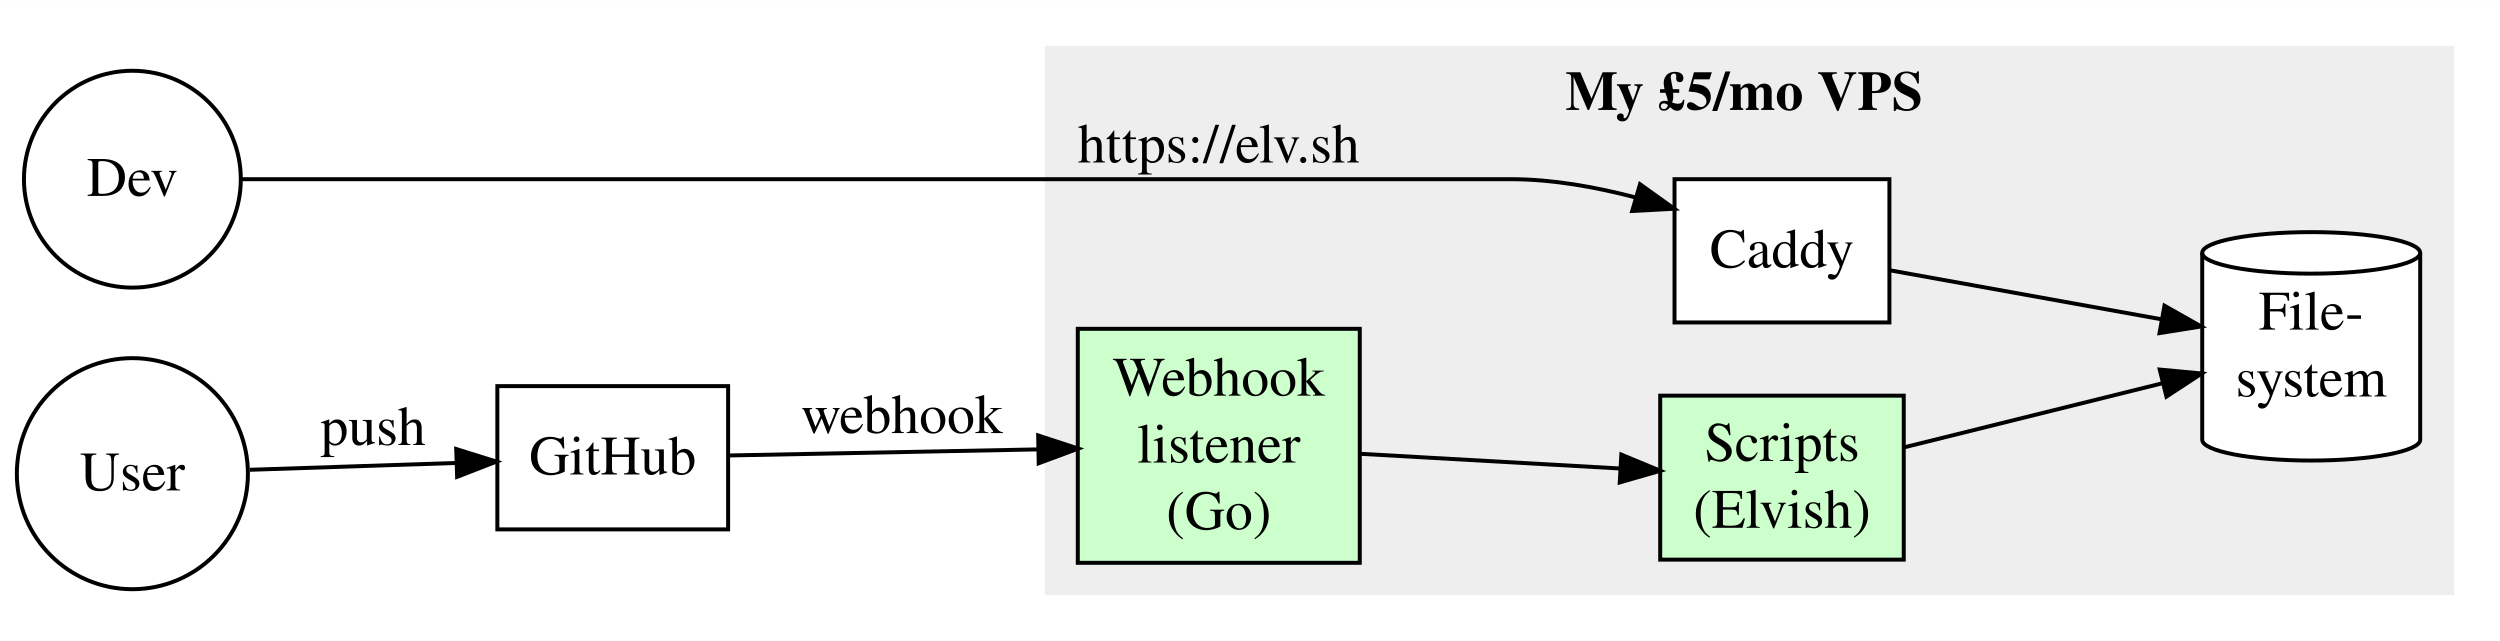
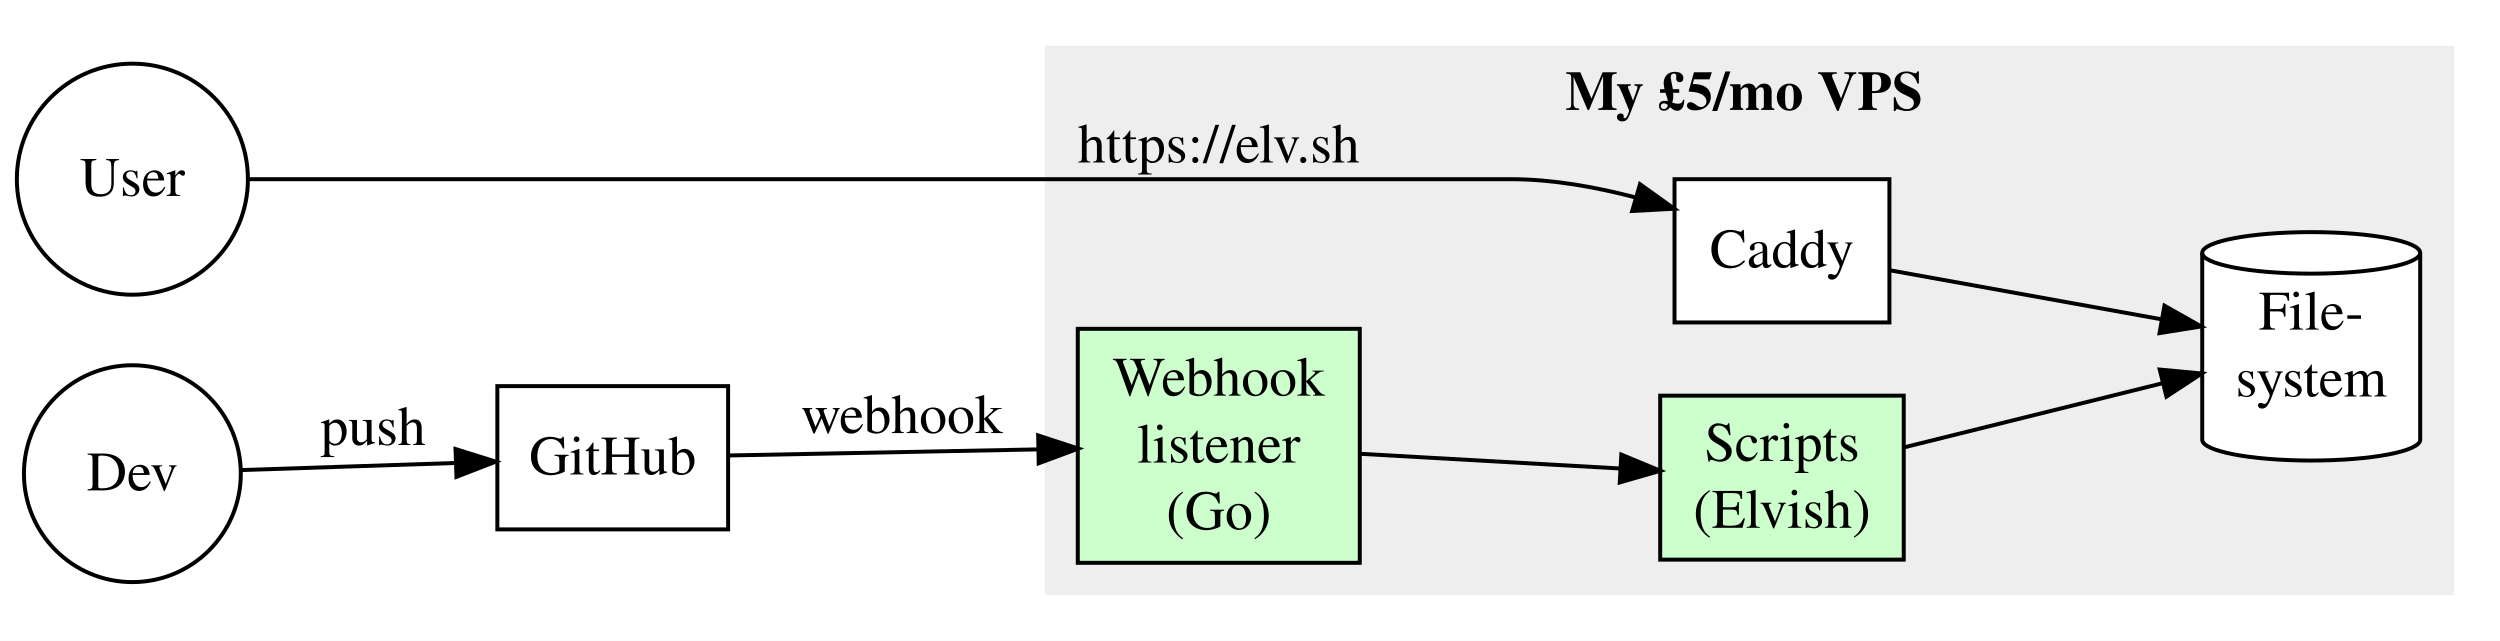
<svg xmlns="http://www.w3.org/2000/svg" width="628pt" height="161pt" viewBox="0.00 0.00 628.22 161.00">
  <g id="graph0" class="graph" transform="scale(1 1) rotate(0) translate(4 157)">
    <polygon fill="#ffffff" stroke="transparent" points="-4,4 -4,-157 624.222,-157 624.222,4 -4,4" />
    <g id="clust1" class="cluster">
      <polygon fill="#eeeeee" stroke="#eeeeee" points="259.049,-8 259.049,-145 612.222,-145 612.222,-8 259.049,-8" />
      <text text-anchor="start" x="389.357" y="-129.4" font-family="Times,serif" font-weight="bold" font-size="14.00" fill="#000000">My £5/mo VPS</text>
    </g>
    <g id="node1" class="node">
      <polygon fill="#ccffcc" stroke="#000000" points="337.694,-74.401 266.833,-74.401 266.833,-15.599 337.694,-15.599 337.694,-74.401" />
      <text text-anchor="middle" x="302.264" y="-57.6" font-family="Times,serif" font-size="14.00" fill="#000000">Webhook</text>
      <text text-anchor="middle" x="302.264" y="-40.8" font-family="Times,serif" font-size="14.00" fill="#000000">listener</text>
      <text text-anchor="middle" x="302.264" y="-24" font-family="Times,serif" font-size="14.00" fill="#000000">(Go)</text>
    </g>
    <g id="node2" class="node">
      <polygon fill="#ccffcc" stroke="#000000" points="474.387,-57.602 413.188,-57.602 413.188,-16.398 474.387,-16.398 474.387,-57.602" />
      <text text-anchor="middle" x="443.787" y="-41.2" font-family="Times,serif" font-size="14.00" fill="#000000">Scripts</text>
      <text text-anchor="middle" x="443.787" y="-24.4" font-family="Times,serif" font-size="14.00" fill="#000000">(Elvish)</text>
    </g>
    <g id="edge1" class="edge">
      <path fill="none" stroke="#000000" d="M337.611,-43.002C357.502,-41.877 382.423,-40.469 403.122,-39.299" />
      <polygon fill="#000000" stroke="#000000" points="403.42,-42.788 413.207,-38.729 403.025,-35.799 403.42,-42.788" />
    </g>
    <g id="node3" class="node">
      <path fill="#ffffff" stroke="#000000" d="M604.165,-93.482C604.165,-96.361 591.89,-98.7 576.78,-98.7 561.669,-98.7 549.394,-96.361 549.394,-93.482 549.394,-93.482 549.394,-46.518 549.394,-46.518 549.394,-43.639 561.669,-41.3 576.78,-41.3 591.89,-41.3 604.165,-43.639 604.165,-46.518 604.165,-46.518 604.165,-93.482 604.165,-93.482" />
      <path fill="none" stroke="#000000" d="M604.165,-93.482C604.165,-90.603 591.89,-88.264 576.78,-88.264 561.669,-88.264 549.394,-90.603 549.394,-93.482" />
      <text text-anchor="middle" x="576.78" y="-74.2" font-family="Times,serif" font-size="14.00" fill="#000000">File-</text>
      <text text-anchor="middle" x="576.78" y="-57.4" font-family="Times,serif" font-size="14.00" fill="#000000">system</text>
    </g>
    <g id="edge2" class="edge">
      <path fill="none" stroke="#000000" d="M474.633,-44.654C493.932,-49.443 518.919,-55.643 539.349,-60.712" />
      <polygon fill="#000000" stroke="#000000" points="538.715,-64.161 549.264,-63.172 540.401,-57.367 538.715,-64.161" />
    </g>
    <g id="node4" class="node">
      <polygon fill="#ffffff" stroke="#000000" points="470.787,-112 416.787,-112 416.787,-76 470.787,-76 470.787,-112" />
      <text text-anchor="middle" x="443.787" y="-89.8" font-family="Times,serif" font-size="14.00" fill="#000000">Caddy</text>
    </g>
    <g id="edge3" class="edge">
      <path fill="none" stroke="#000000" d="M471.021,-89.085C490.702,-85.534 517.533,-80.692 539.244,-76.774" />
      <polygon fill="#000000" stroke="#000000" points="539.906,-80.211 549.125,-74.991 538.663,-73.322 539.906,-80.211" />
    </g>
    <g id="node5" class="node">
-       <ellipse fill="none" stroke="#000000" cx="29.265" cy="-38" rx="29.032" ry="29.032" />
-       <text text-anchor="middle" x="29.265" y="-33.8" font-family="Times,serif" font-size="14.00" fill="#000000">User</text>
+       <ellipse fill="none" stroke="#000000" cx="29.265" cy="-38" rx="27.247" ry="27.247" />
+       <text text-anchor="middle" x="29.265" y="-33.8" font-family="Times,serif" font-size="14.00" fill="#000000">Dev</text>
    </g>
    <g id="node7" class="node">
      <polygon fill="none" stroke="#000000" points="178.966,-60 120.977,-60 120.977,-24 178.966,-24 178.966,-60" />
      <text text-anchor="middle" x="149.972" y="-37.8" font-family="Times,serif" font-size="14.00" fill="#000000">GitHub</text>
    </g>
    <g id="edge4" class="edge">
-       <path fill="none" stroke="#000000" d="M58.793,-38.978C74.399,-39.496 93.763,-40.137 110.627,-40.696" />
-       <polygon fill="#000000" stroke="#000000" points="110.638,-44.198 120.748,-41.032 110.87,-37.202 110.638,-44.198" />
+       <path fill="none" stroke="#000000" d="M56.655,-38.908C72.587,-39.436 92.94,-40.11 110.57,-40.694" />
+       <polygon fill="#000000" stroke="#000000" points="110.471,-44.193 120.581,-41.026 110.702,-37.197 110.471,-44.193" />
      <text text-anchor="middle" x="89.752" y="-45.2" font-family="Times,serif" font-size="14.00" fill="#000000">push</text>
    </g>
    <g id="node6" class="node">
-       <ellipse fill="none" stroke="#000000" cx="29.265" cy="-112" rx="27.247" ry="27.247" />
-       <text text-anchor="middle" x="29.265" y="-107.8" font-family="Times,serif" font-size="14.00" fill="#000000">Dev</text>
+       <ellipse fill="none" stroke="#000000" cx="29.265" cy="-112" rx="29.032" ry="29.032" />
+       <text text-anchor="middle" x="29.265" y="-107.8" font-family="Times,serif" font-size="14.00" fill="#000000">User</text>
    </g>
    <g id="edge6" class="edge">
-       <path fill="none" stroke="#000000" d="M56.59,-112C81.056,-112 117.909,-112 149.972,-112 149.972,-112 149.972,-112 375.738,-112 386.094,-112 397.052,-110.027 407.077,-107.388" />
+       <path fill="none" stroke="#000000" d="M58.534,-112C82.979,-112 118.747,-112 149.972,-112 149.972,-112 149.972,-112 375.738,-112 386.094,-112 397.052,-110.027 407.077,-107.388" />
      <polygon fill="#000000" stroke="#000000" points="408.113,-110.732 416.735,-104.575 406.156,-104.011 408.113,-110.732" />
      <text text-anchor="middle" x="302.264" y="-116.2" font-family="Times,serif" font-size="14.00" fill="#000000">https://elv.sh</text>
    </g>
    <g id="edge5" class="edge">
      <path fill="none" stroke="#000000" d="M178.975,-42.571C200.972,-43.005 231.622,-43.608 256.858,-44.105" />
      <polygon fill="#000000" stroke="#000000" points="256.877,-47.606 266.944,-44.304 257.015,-40.608 256.877,-47.606" />
      <text text-anchor="middle" x="222.63" y="-48.2" font-family="Times,serif" font-size="14.00" fill="#000000">webhook</text>
    </g>
  </g>
</svg>
